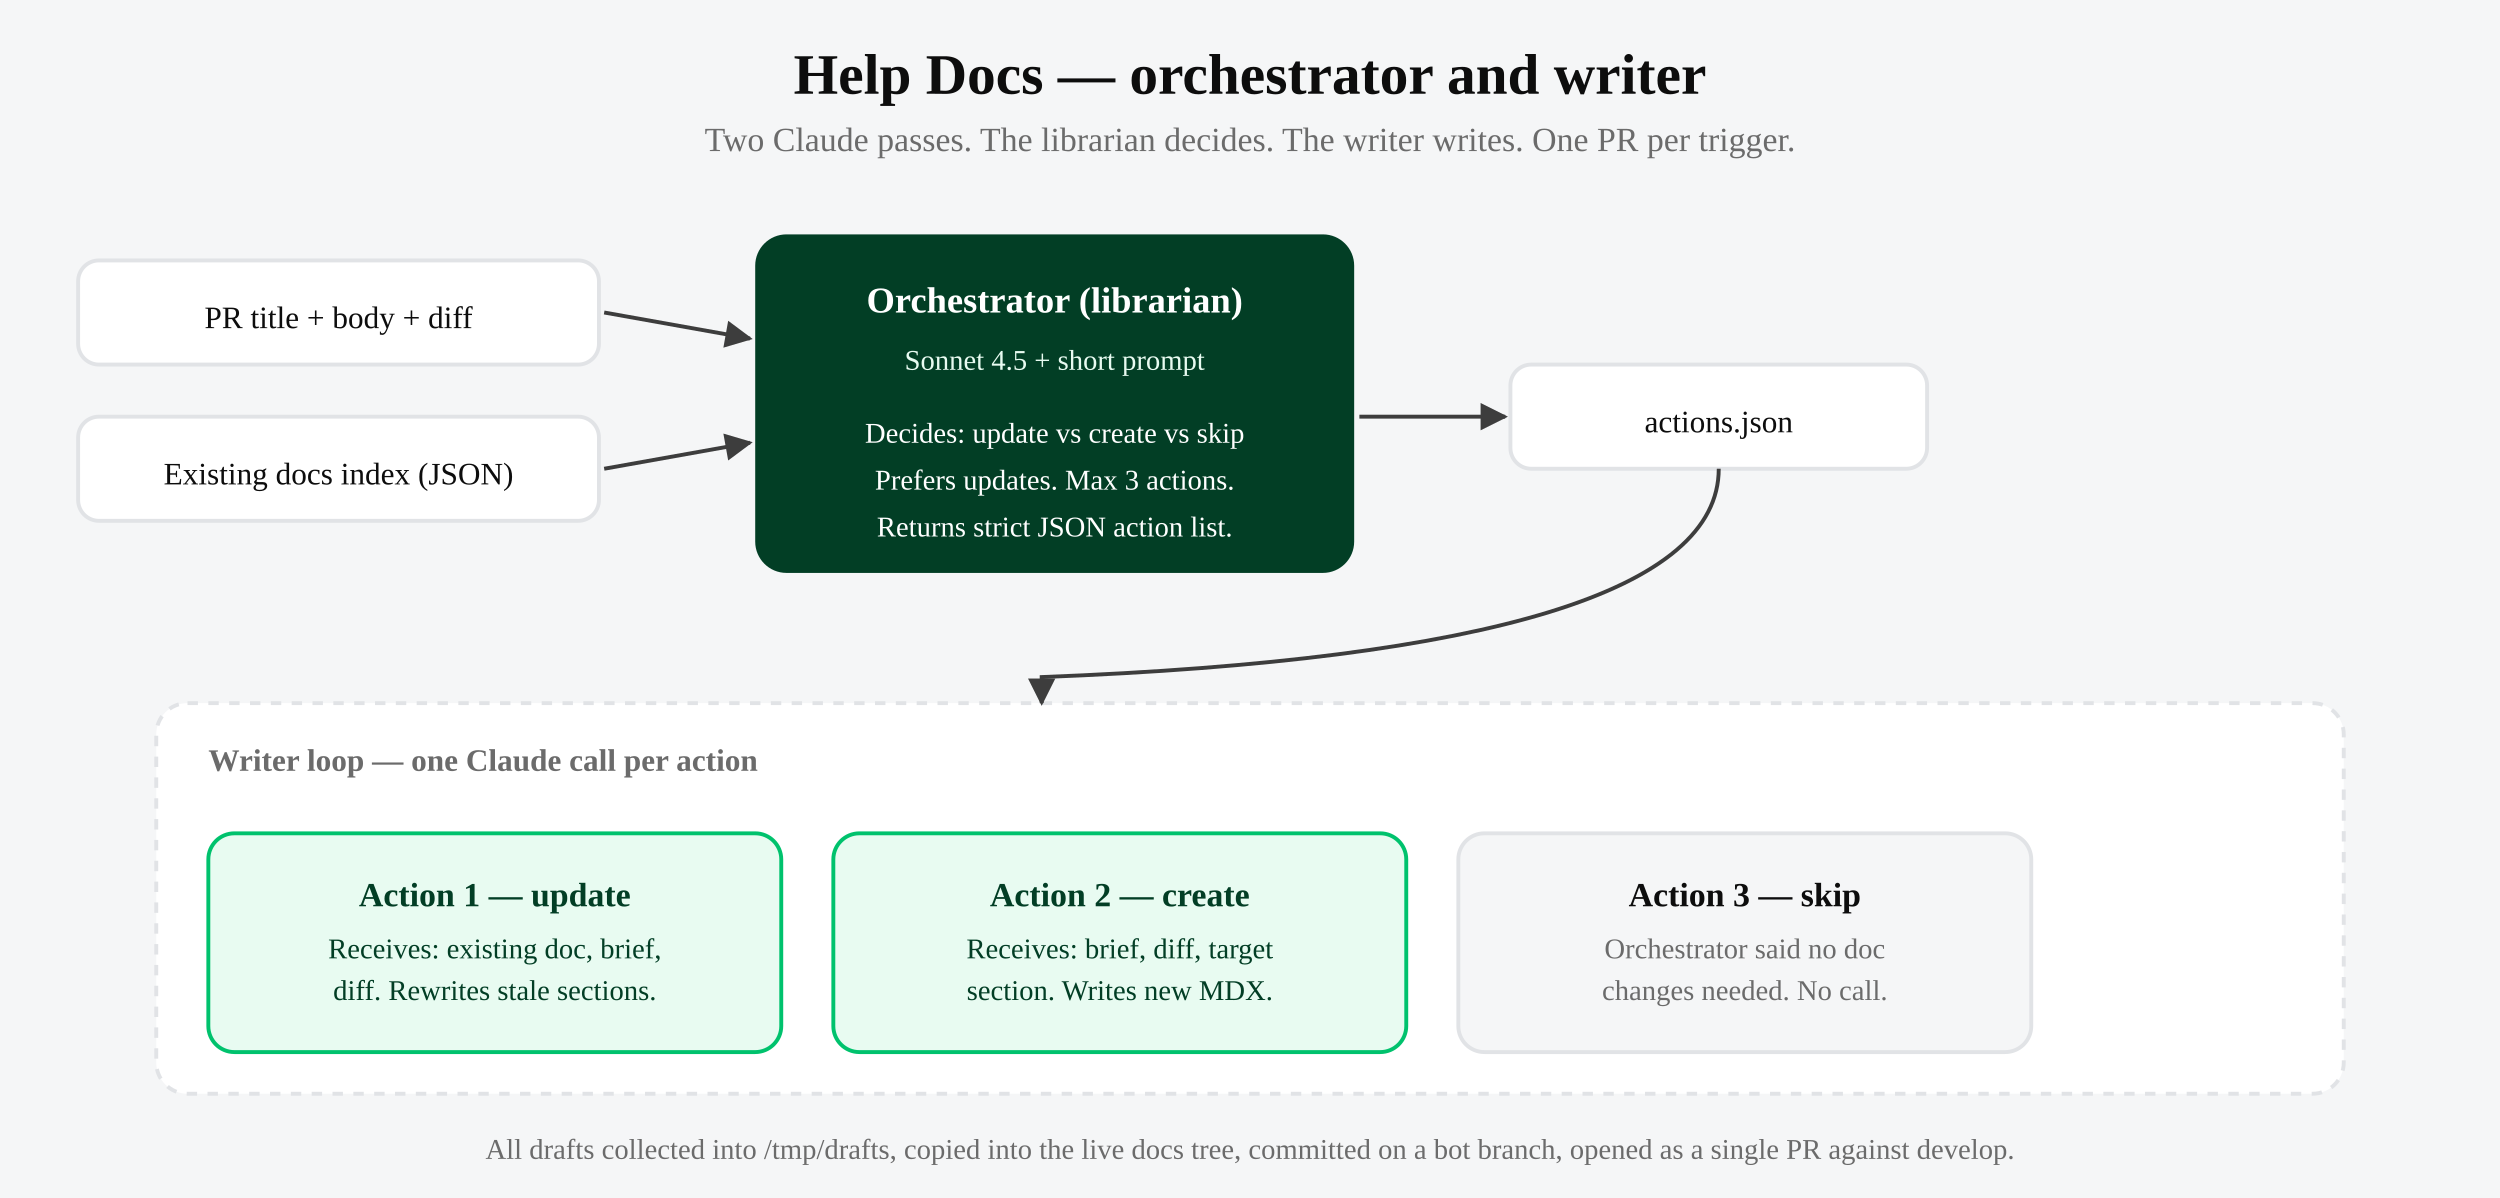
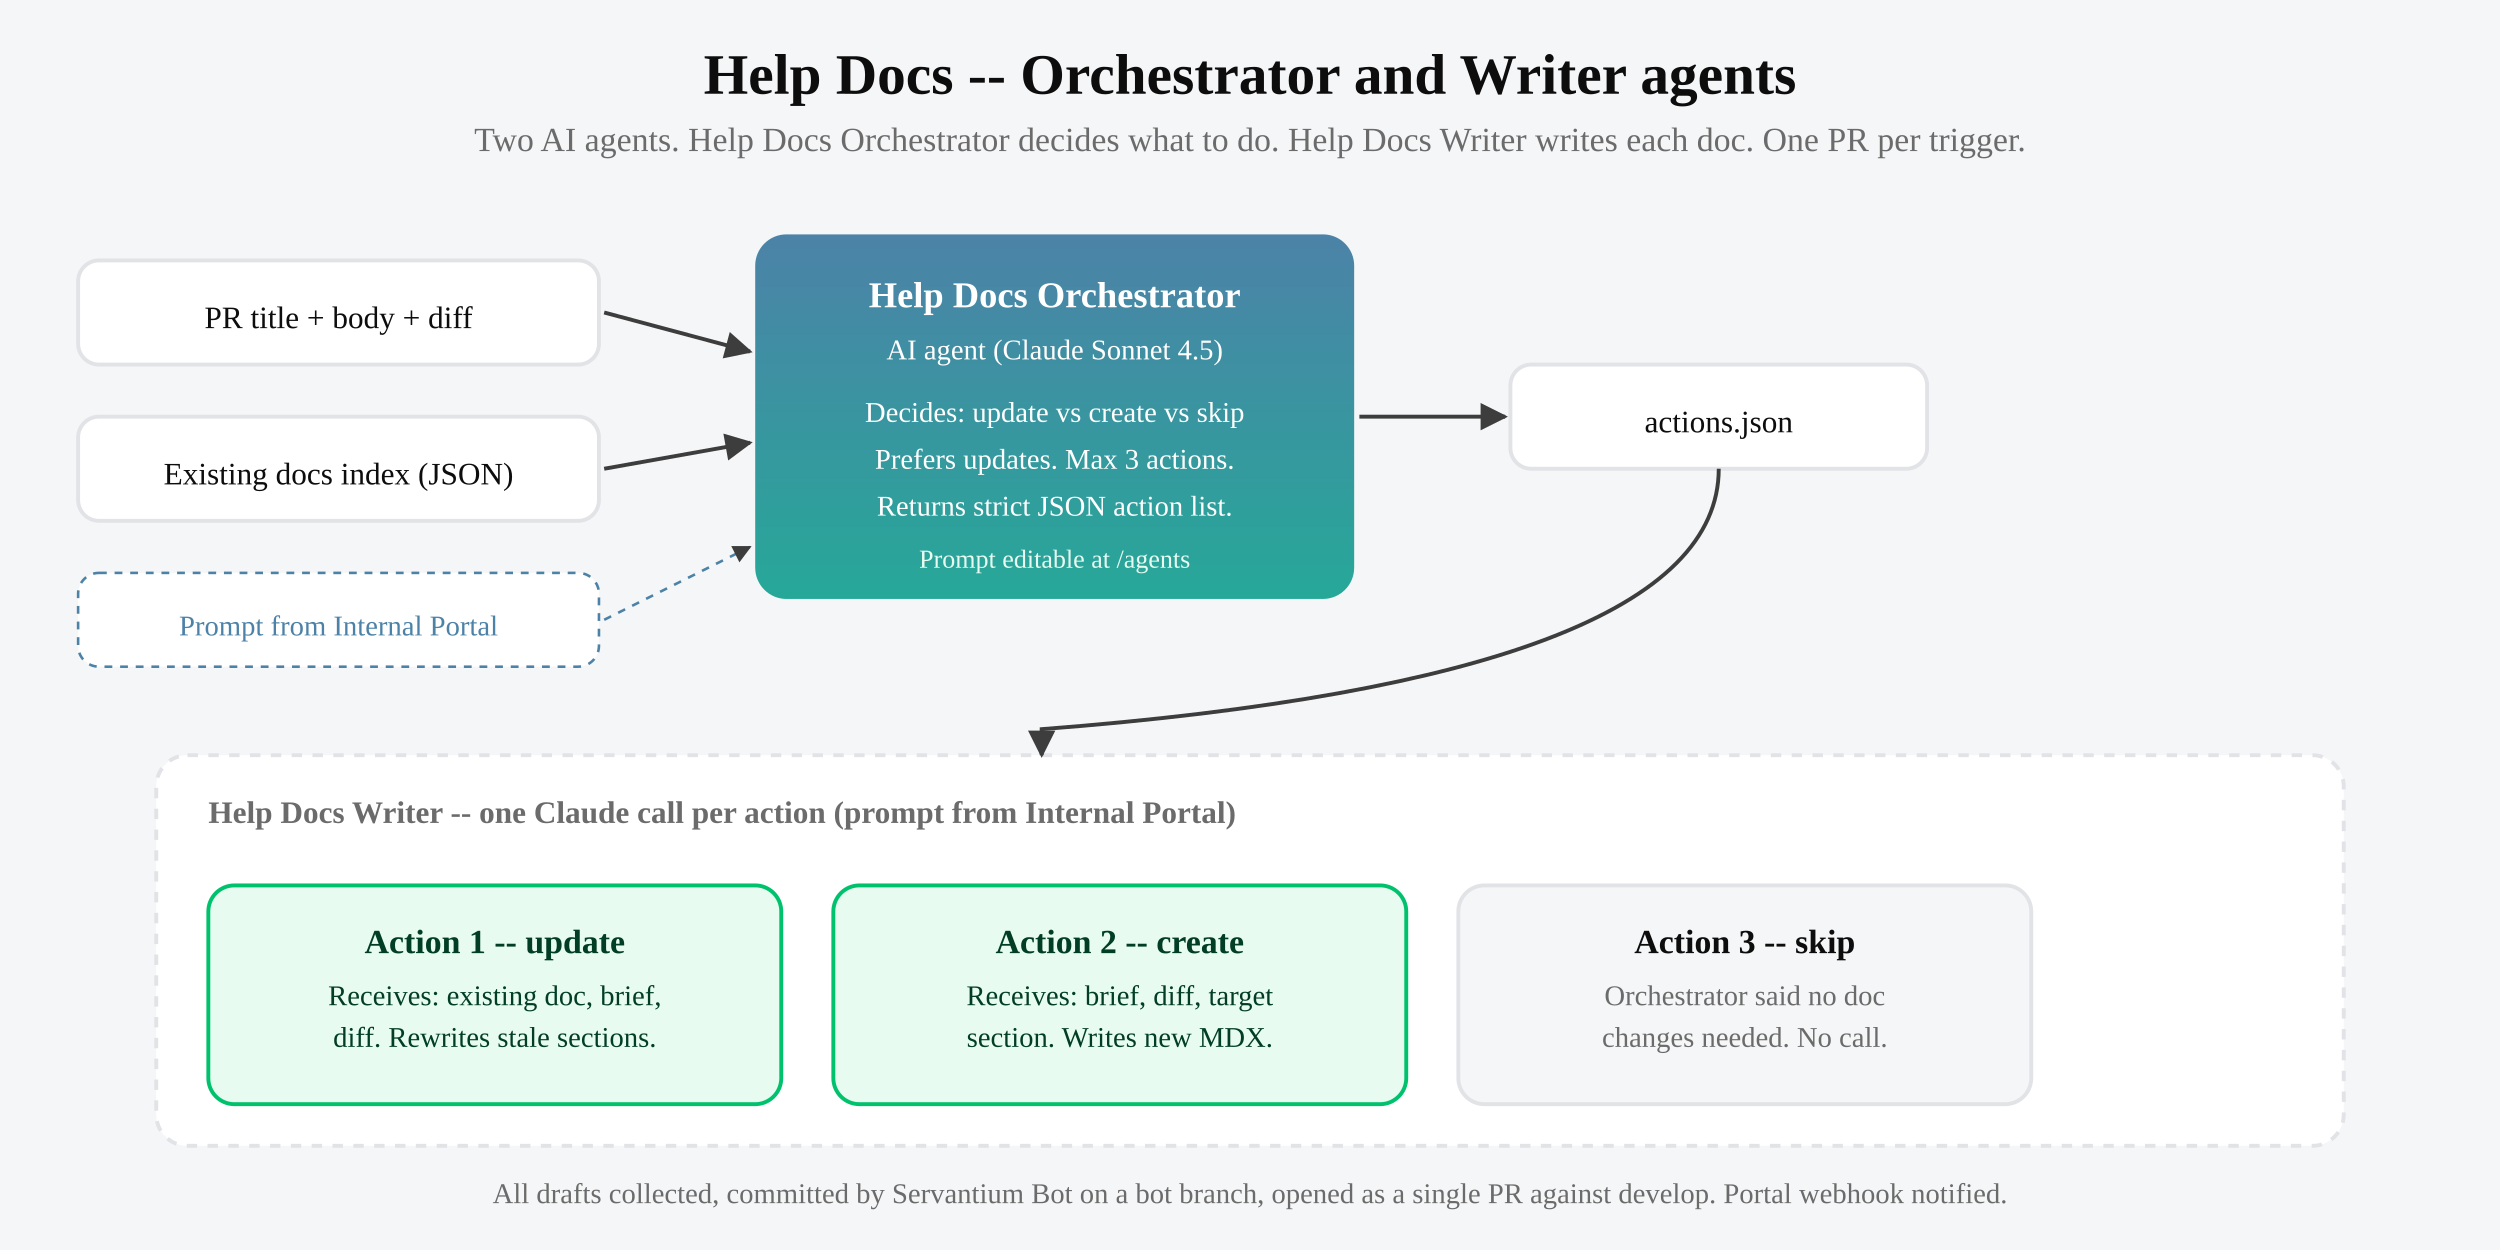
- <svg xmlns="http://www.w3.org/2000/svg" viewBox="0 0 960 460" font-family="Source Sans 3, system-ui, sans-serif">
+ <svg xmlns="http://www.w3.org/2000/svg" viewBox="0 0 960 480" font-family="Source Sans 3, system-ui, sans-serif">
  <defs>
+     <linearGradient id="agentFill2" x1="0" y1="0" x2="0" y2="1">
+       <stop offset="0%" stop-color="#4C82A7" />
+       <stop offset="100%" stop-color="#26A899" />
+     </linearGradient>
    <marker id="arrow2" viewBox="0 0 10 10" refX="9" refY="5" markerWidth="7" markerHeight="7" orient="auto-start-reverse">
      <path d="M0,0 L10,5 L0,10 z" fill="#3d3d3d" />
    </marker>
  </defs>
-   <rect width="960" height="460" fill="#F5F6F7" />
-   <text x="480" y="36" text-anchor="middle" font-size="22" font-weight="700" fill="#0D0D0D">Help Docs — orchestrator and writer</text>
-   <text x="480" y="58" text-anchor="middle" font-size="13" fill="#6b6b6b">Two Claude passes. The librarian decides. The writer writes. One PR per trigger.</text>
+   <rect width="960" height="480" fill="#F5F6F7" />
+   <text x="480" y="36" text-anchor="middle" font-size="22" font-weight="700" fill="#0D0D0D">Help Docs -- Orchestrator and Writer agents</text>
+   <text x="480" y="58" text-anchor="middle" font-size="13" fill="#6b6b6b">Two AI agents. Help Docs Orchestrator decides what to do. Help Docs Writer writes each doc. One PR per trigger.</text>
  <rect x="30" y="100" width="200" height="40" rx="8" fill="#ffffff" stroke="#E1E3E6" stroke-width="1.5" />
  <text x="130" y="126" text-anchor="middle" font-size="12" fill="#0D0D0D">PR title + body + diff</text>
  <rect x="30" y="160" width="200" height="40" rx="8" fill="#ffffff" stroke="#E1E3E6" stroke-width="1.5" />
  <text x="130" y="186" text-anchor="middle" font-size="12" fill="#0D0D0D">Existing docs index (JSON)</text>
-   <rect x="290" y="90" width="230" height="130" rx="12" fill="#023E25" />
-   <text x="405" y="120" text-anchor="middle" font-size="14" font-weight="700" fill="#ffffff">Orchestrator (librarian)</text>
-   <text x="405" y="142" text-anchor="middle" font-size="11" fill="#E8FBF1">Sonnet 4.5 + short prompt</text>
-   <text x="405" y="170" text-anchor="middle" font-size="11" fill="#ffffff">Decides: update vs create vs skip</text>
-   <text x="405" y="188" text-anchor="middle" font-size="11" fill="#ffffff">Prefers updates. Max 3 actions.</text>
-   <text x="405" y="206" text-anchor="middle" font-size="11" fill="#ffffff">Returns strict JSON action list.</text>
+   <rect x="30" y="220" width="200" height="36" rx="8" fill="#ffffff" stroke="#4C82A7" stroke-width="1" stroke-dasharray="3 3" />
+   <text x="130" y="244" text-anchor="middle" font-size="11" fill="#4C82A7">Prompt from Internal Portal</text>
+   <rect x="290" y="90" width="230" height="140" rx="12" fill="url(#agentFill2)" />
+   <text x="405" y="118" text-anchor="middle" font-size="14" font-weight="700" fill="#ffffff">Help Docs Orchestrator</text>
+   <text x="405" y="138" text-anchor="middle" font-size="11" fill="#ffffff">AI agent (Claude Sonnet 4.5)</text>
+   <text x="405" y="162" text-anchor="middle" font-size="11" fill="#ffffff">Decides: update vs create vs skip</text>
+   <text x="405" y="180" text-anchor="middle" font-size="11" fill="#ffffff">Prefers updates. Max 3 actions.</text>
+   <text x="405" y="198" text-anchor="middle" font-size="11" fill="#ffffff">Returns strict JSON action list.</text>
+   <text x="405" y="218" text-anchor="middle" font-size="10" fill="#E8FBF1">Prompt editable at /agents</text>
  <rect x="580" y="140" width="160" height="40" rx="8" fill="#ffffff" stroke="#E1E3E6" stroke-width="1.5" />
  <text x="660" y="166" text-anchor="middle" font-size="12" fill="#0D0D0D">actions.json</text>
-   <line x1="232" y1="120" x2="288" y2="130" stroke="#3d3d3d" stroke-width="1.5" marker-end="url(#arrow2)" />
+   <line x1="232" y1="120" x2="288" y2="135" stroke="#3d3d3d" stroke-width="1.5" marker-end="url(#arrow2)" />
  <line x1="232" y1="180" x2="288" y2="170" stroke="#3d3d3d" stroke-width="1.5" marker-end="url(#arrow2)" />
+   <line x1="232" y1="238" x2="288" y2="210" stroke="#4C82A7" stroke-width="1" stroke-dasharray="3 3" marker-end="url(#arrow2)" />
  <line x1="522" y1="160" x2="578" y2="160" stroke="#3d3d3d" stroke-width="1.5" marker-end="url(#arrow2)" />
-   <rect x="60" y="270" width="840" height="150" rx="12" fill="#ffffff" stroke="#E1E3E6" stroke-width="1.5" stroke-dasharray="4 4" />
-   <text x="80" y="296" font-size="12" font-weight="700" fill="#6b6b6b">Writer loop — one Claude call per action</text>
-   <rect x="80" y="320" width="220" height="84" rx="10" fill="#E8FBF1" stroke="#00C26D" stroke-width="1.5" />
-   <text x="190" y="348" text-anchor="middle" font-size="13" font-weight="700" fill="#023E25">Action 1 — update</text>
-   <text x="190" y="368" text-anchor="middle" font-size="11" fill="#023E25">Receives: existing doc, brief,</text>
-   <text x="190" y="384" text-anchor="middle" font-size="11" fill="#023E25">diff. Rewrites stale sections.</text>
-   <rect x="320" y="320" width="220" height="84" rx="10" fill="#E8FBF1" stroke="#00C26D" stroke-width="1.5" />
-   <text x="430" y="348" text-anchor="middle" font-size="13" font-weight="700" fill="#023E25">Action 2 — create</text>
-   <text x="430" y="368" text-anchor="middle" font-size="11" fill="#023E25">Receives: brief, diff, target</text>
-   <text x="430" y="384" text-anchor="middle" font-size="11" fill="#023E25">section. Writes new MDX.</text>
-   <rect x="560" y="320" width="220" height="84" rx="10" fill="#F5F6F7" stroke="#E1E3E6" stroke-width="1.5" />
-   <text x="670" y="348" text-anchor="middle" font-size="13" font-weight="700" fill="#0D0D0D">Action 3 — skip</text>
-   <text x="670" y="368" text-anchor="middle" font-size="11" fill="#6b6b6b">Orchestrator said no doc</text>
-   <text x="670" y="384" text-anchor="middle" font-size="11" fill="#6b6b6b">changes needed. No call.</text>
-   <path d="M 660 180 Q 660 250 400 260 L 400 270" fill="none" stroke="#3d3d3d" stroke-width="1.5" marker-end="url(#arrow2)" />
-   <text x="480" y="445" text-anchor="middle" font-size="11" fill="#6b6b6b">All drafts collected into /tmp/drafts, copied into the live docs tree, committed on a bot branch, opened as a single PR against develop.</text>
+   <rect x="60" y="290" width="840" height="150" rx="12" fill="#ffffff" stroke="#E1E3E6" stroke-width="1.5" stroke-dasharray="4 4" />
+   <text x="80" y="316" font-size="12" font-weight="700" fill="#6b6b6b">Help Docs Writer -- one Claude call per action (prompt from Internal Portal)</text>
+   <rect x="80" y="340" width="220" height="84" rx="10" fill="#E8FBF1" stroke="#00C26D" stroke-width="1.5" />
+   <text x="190" y="366" text-anchor="middle" font-size="13" font-weight="700" fill="#023E25">Action 1 -- update</text>
+   <text x="190" y="386" text-anchor="middle" font-size="11" fill="#023E25">Receives: existing doc, brief,</text>
+   <text x="190" y="402" text-anchor="middle" font-size="11" fill="#023E25">diff. Rewrites stale sections.</text>
+   <rect x="320" y="340" width="220" height="84" rx="10" fill="#E8FBF1" stroke="#00C26D" stroke-width="1.5" />
+   <text x="430" y="366" text-anchor="middle" font-size="13" font-weight="700" fill="#023E25">Action 2 -- create</text>
+   <text x="430" y="386" text-anchor="middle" font-size="11" fill="#023E25">Receives: brief, diff, target</text>
+   <text x="430" y="402" text-anchor="middle" font-size="11" fill="#023E25">section. Writes new MDX.</text>
+   <rect x="560" y="340" width="220" height="84" rx="10" fill="#F5F6F7" stroke="#E1E3E6" stroke-width="1.5" />
+   <text x="670" y="366" text-anchor="middle" font-size="13" font-weight="700" fill="#0D0D0D">Action 3 -- skip</text>
+   <text x="670" y="386" text-anchor="middle" font-size="11" fill="#6b6b6b">Orchestrator said no doc</text>
+   <text x="670" y="402" text-anchor="middle" font-size="11" fill="#6b6b6b">changes needed. No call.</text>
+   <path d="M 660 180 Q 660 260 400 280 L 400 290" fill="none" stroke="#3d3d3d" stroke-width="1.5" marker-end="url(#arrow2)" />
+   <text x="480" y="462" text-anchor="middle" font-size="11" fill="#6b6b6b">All drafts collected, committed by Servantium Bot on a bot branch, opened as a single PR against develop. Portal webhook notified.</text>
</svg>
